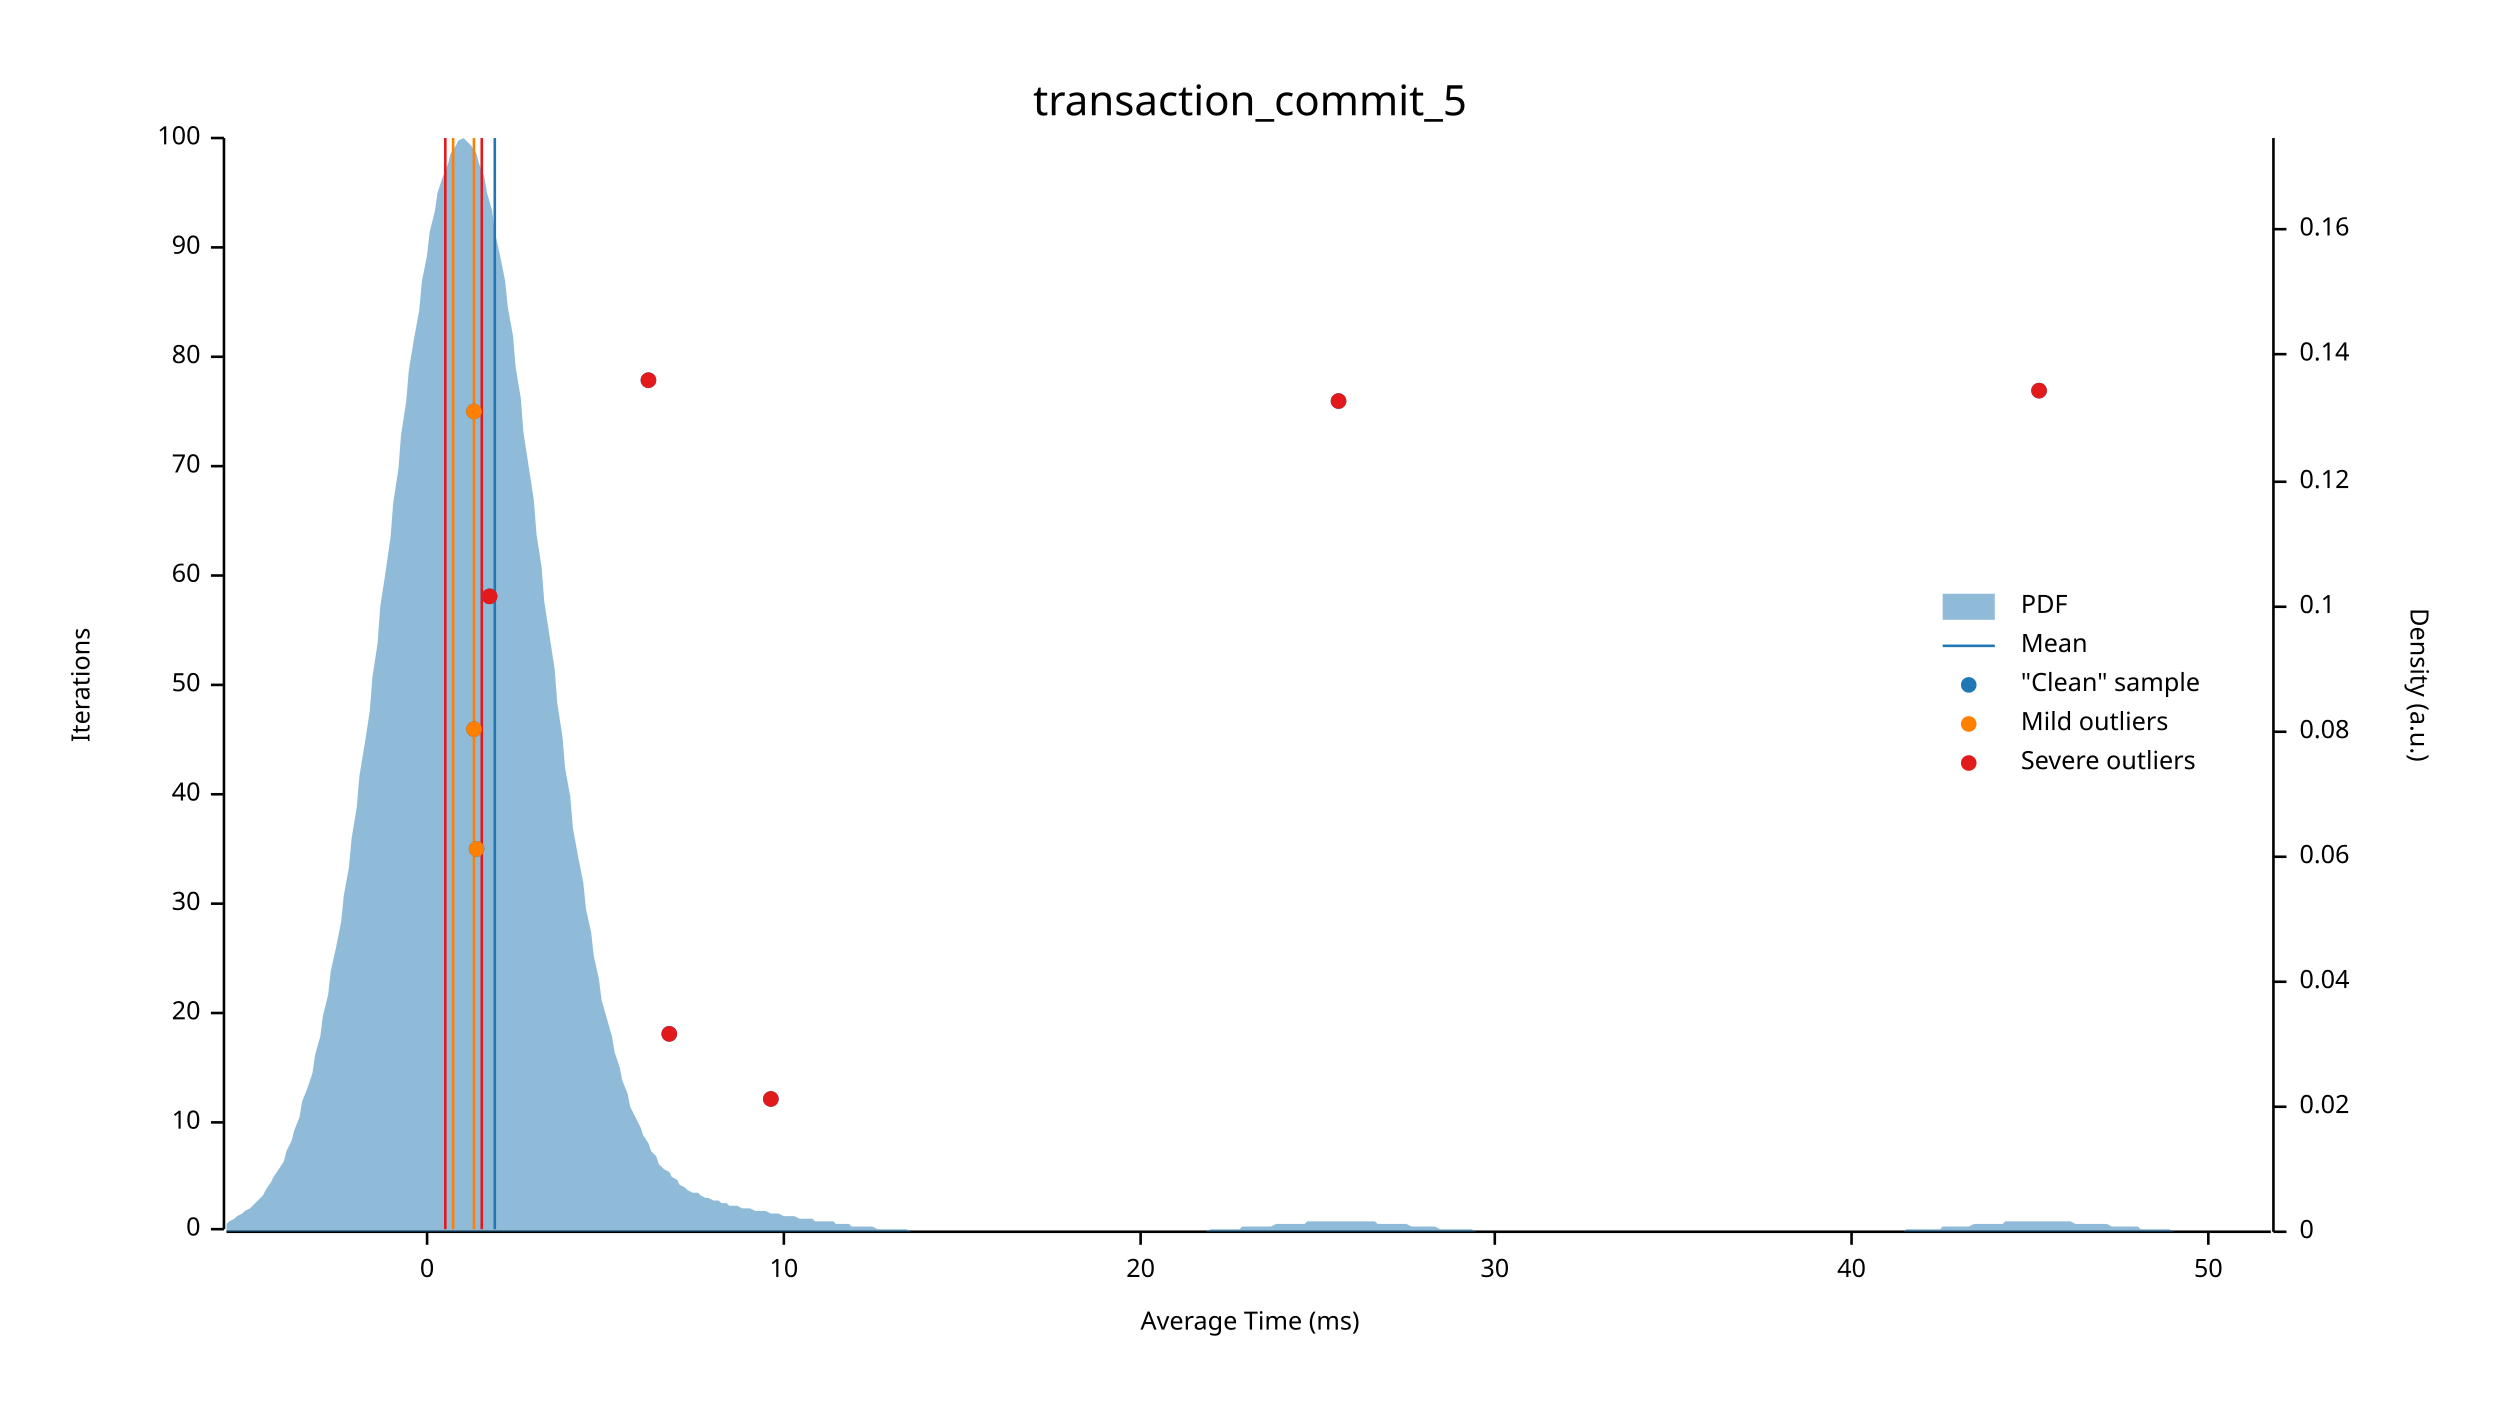
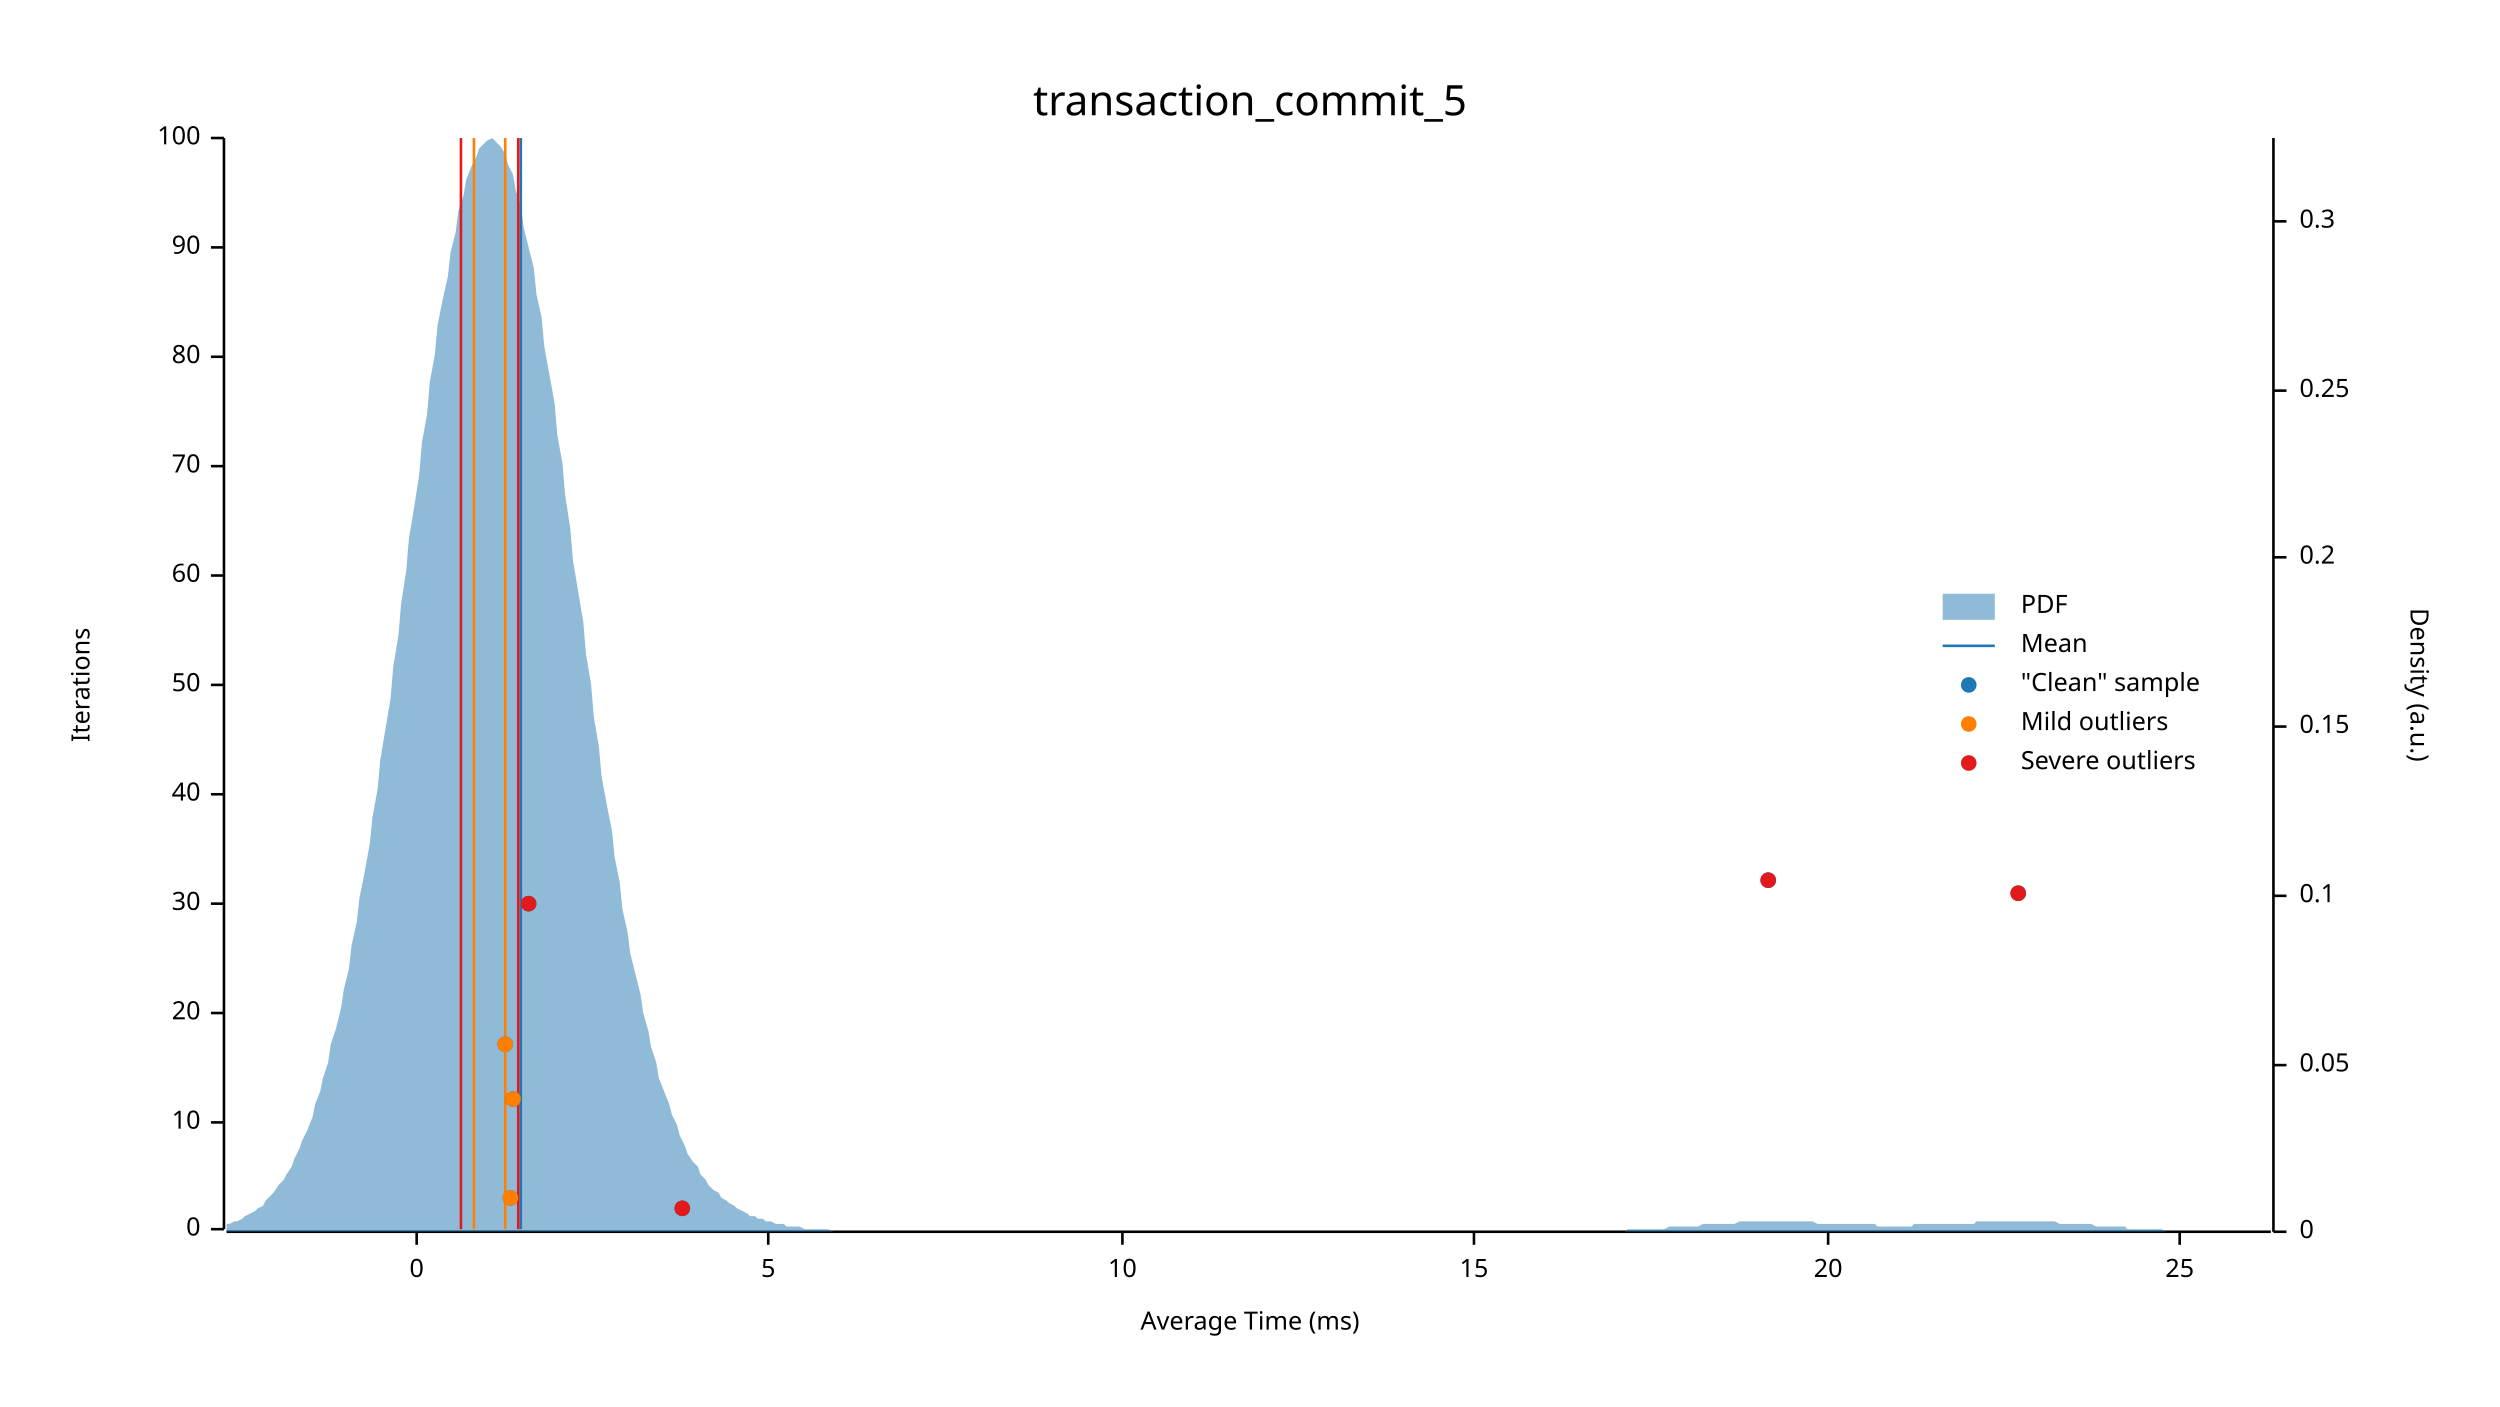
<svg xmlns="http://www.w3.org/2000/svg" width="960" height="540" viewBox="0 0 960 540">
  <text x="480" y="32" dy="0.76em" text-anchor="middle" font-family="sans-serif" font-size="16.129" opacity="1" fill="#000000">
transaction_commit_5
</text>
  <text x="27" y="263" dy="0.76em" text-anchor="middle" font-family="sans-serif" font-size="9.677" opacity="1" fill="#000000" transform="rotate(270, 27, 263)">
Iterations
</text>
  <text x="480" y="513" dy="-0.5ex" text-anchor="middle" font-family="sans-serif" font-size="9.677" opacity="1" fill="#000000">
Average Time (ms)
</text>
  <polyline fill="none" opacity="1" stroke="#000000" stroke-width="1" points="86,53 86,472 " />
  <text x="77" y="472" dy="0.5ex" text-anchor="end" font-family="sans-serif" font-size="9.677" opacity="1" fill="#000000">
0
</text>
  <polyline fill="none" opacity="1" stroke="#000000" stroke-width="1" points="81,472 86,472 " />
  <text x="77" y="431" dy="0.5ex" text-anchor="end" font-family="sans-serif" font-size="9.677" opacity="1" fill="#000000">
10
</text>
  <polyline fill="none" opacity="1" stroke="#000000" stroke-width="1" points="81,431 86,431 " />
  <text x="77" y="389" dy="0.5ex" text-anchor="end" font-family="sans-serif" font-size="9.677" opacity="1" fill="#000000">
20
</text>
  <polyline fill="none" opacity="1" stroke="#000000" stroke-width="1" points="81,389 86,389 " />
  <text x="77" y="347" dy="0.5ex" text-anchor="end" font-family="sans-serif" font-size="9.677" opacity="1" fill="#000000">
30
</text>
  <polyline fill="none" opacity="1" stroke="#000000" stroke-width="1" points="81,347 86,347 " />
  <text x="77" y="305" dy="0.5ex" text-anchor="end" font-family="sans-serif" font-size="9.677" opacity="1" fill="#000000">
40
</text>
  <polyline fill="none" opacity="1" stroke="#000000" stroke-width="1" points="81,305 86,305 " />
  <text x="77" y="263" dy="0.5ex" text-anchor="end" font-family="sans-serif" font-size="9.677" opacity="1" fill="#000000">
50
</text>
  <polyline fill="none" opacity="1" stroke="#000000" stroke-width="1" points="81,263 86,263 " />
  <text x="77" y="221" dy="0.5ex" text-anchor="end" font-family="sans-serif" font-size="9.677" opacity="1" fill="#000000">
60
</text>
  <polyline fill="none" opacity="1" stroke="#000000" stroke-width="1" points="81,221 86,221 " />
  <text x="77" y="179" dy="0.5ex" text-anchor="end" font-family="sans-serif" font-size="9.677" opacity="1" fill="#000000">
70
</text>
  <polyline fill="none" opacity="1" stroke="#000000" stroke-width="1" points="81,179 86,179 " />
  <text x="77" y="137" dy="0.5ex" text-anchor="end" font-family="sans-serif" font-size="9.677" opacity="1" fill="#000000">
80
</text>
  <polyline fill="none" opacity="1" stroke="#000000" stroke-width="1" points="81,137 86,137 " />
  <text x="77" y="95" dy="0.5ex" text-anchor="end" font-family="sans-serif" font-size="9.677" opacity="1" fill="#000000">
90
</text>
  <polyline fill="none" opacity="1" stroke="#000000" stroke-width="1" points="81,95 86,95 " />
  <text x="77" y="53" dy="0.5ex" text-anchor="end" font-family="sans-serif" font-size="9.677" opacity="1" fill="#000000">
100
</text>
  <polyline fill="none" opacity="1" stroke="#000000" stroke-width="1" points="81,53 86,53 " />
  <polyline fill="none" opacity="1" stroke="#000000" stroke-width="1" points="87,473 872,473 " />
-   <text x="164" y="483" dy="0.76em" text-anchor="middle" font-family="sans-serif" font-size="9.677" opacity="1" fill="#000000">
+   <text x="160" y="483" dy="0.76em" text-anchor="middle" font-family="sans-serif" font-size="9.677" opacity="1" fill="#000000">
0
</text>
-   <polyline fill="none" opacity="1" stroke="#000000" stroke-width="1" points="164,473 164,478 " />
-   <text x="301" y="483" dy="0.76em" text-anchor="middle" font-family="sans-serif" font-size="9.677" opacity="1" fill="#000000">
+   <polyline fill="none" opacity="1" stroke="#000000" stroke-width="1" points="160,473 160,478 " />
+   <text x="295" y="483" dy="0.76em" text-anchor="middle" font-family="sans-serif" font-size="9.677" opacity="1" fill="#000000">
+ 5
+ </text>
+   <polyline fill="none" opacity="1" stroke="#000000" stroke-width="1" points="295,473 295,478 " />
+   <text x="431" y="483" dy="0.76em" text-anchor="middle" font-family="sans-serif" font-size="9.677" opacity="1" fill="#000000">
10
</text>
-   <polyline fill="none" opacity="1" stroke="#000000" stroke-width="1" points="301,473 301,478 " />
-   <text x="438" y="483" dy="0.76em" text-anchor="middle" font-family="sans-serif" font-size="9.677" opacity="1" fill="#000000">
+   <polyline fill="none" opacity="1" stroke="#000000" stroke-width="1" points="431,473 431,478 " />
+   <text x="566" y="483" dy="0.76em" text-anchor="middle" font-family="sans-serif" font-size="9.677" opacity="1" fill="#000000">
+ 15
+ </text>
+   <polyline fill="none" opacity="1" stroke="#000000" stroke-width="1" points="566,473 566,478 " />
+   <text x="702" y="483" dy="0.76em" text-anchor="middle" font-family="sans-serif" font-size="9.677" opacity="1" fill="#000000">
20
</text>
-   <polyline fill="none" opacity="1" stroke="#000000" stroke-width="1" points="438,473 438,478 " />
-   <text x="574" y="483" dy="0.76em" text-anchor="middle" font-family="sans-serif" font-size="9.677" opacity="1" fill="#000000">
- 30
+   <polyline fill="none" opacity="1" stroke="#000000" stroke-width="1" points="702,473 702,478 " />
+   <text x="837" y="483" dy="0.76em" text-anchor="middle" font-family="sans-serif" font-size="9.677" opacity="1" fill="#000000">
+ 25
</text>
-   <polyline fill="none" opacity="1" stroke="#000000" stroke-width="1" points="574,473 574,478 " />
-   <text x="711" y="483" dy="0.76em" text-anchor="middle" font-family="sans-serif" font-size="9.677" opacity="1" fill="#000000">
- 40
- </text>
-   <polyline fill="none" opacity="1" stroke="#000000" stroke-width="1" points="711,473 711,478 " />
-   <text x="848" y="483" dy="0.76em" text-anchor="middle" font-family="sans-serif" font-size="9.677" opacity="1" fill="#000000">
- 50
- </text>
-   <polyline fill="none" opacity="1" stroke="#000000" stroke-width="1" points="848,473 848,478 " />
+   <polyline fill="none" opacity="1" stroke="#000000" stroke-width="1" points="837,473 837,478 " />
  <text x="933" y="263" dy="0.76em" text-anchor="middle" font-family="sans-serif" font-size="9.677" opacity="1" fill="#000000" transform="rotate(90, 933, 263)">
Density (a.u.)
</text>
  <polyline fill="none" opacity="1" stroke="#000000" stroke-width="1" points="873,53 873,473 " />
  <text x="883" y="473" dy="0.5ex" text-anchor="start" font-family="sans-serif" font-size="9.677" opacity="1" fill="#000000">
0
</text>
  <polyline fill="none" opacity="1" stroke="#000000" stroke-width="1" points="873,473 878,473 " />
-   <text x="883" y="425" dy="0.5ex" text-anchor="start" font-family="sans-serif" font-size="9.677" opacity="1" fill="#000000">
- 0.02
+   <text x="883" y="409" dy="0.5ex" text-anchor="start" font-family="sans-serif" font-size="9.677" opacity="1" fill="#000000">
+ 0.05
</text>
-   <polyline fill="none" opacity="1" stroke="#000000" stroke-width="1" points="873,425 878,425 " />
-   <text x="883" y="377" dy="0.5ex" text-anchor="start" font-family="sans-serif" font-size="9.677" opacity="1" fill="#000000">
- 0.04
- </text>
-   <polyline fill="none" opacity="1" stroke="#000000" stroke-width="1" points="873,377 878,377 " />
-   <text x="883" y="329" dy="0.5ex" text-anchor="start" font-family="sans-serif" font-size="9.677" opacity="1" fill="#000000">
- 0.06
- </text>
-   <polyline fill="none" opacity="1" stroke="#000000" stroke-width="1" points="873,329 878,329 " />
-   <text x="883" y="281" dy="0.5ex" text-anchor="start" font-family="sans-serif" font-size="9.677" opacity="1" fill="#000000">
- 0.08
- </text>
-   <polyline fill="none" opacity="1" stroke="#000000" stroke-width="1" points="873,281 878,281 " />
-   <text x="883" y="233" dy="0.5ex" text-anchor="start" font-family="sans-serif" font-size="9.677" opacity="1" fill="#000000">
+   <polyline fill="none" opacity="1" stroke="#000000" stroke-width="1" points="873,409 878,409 " />
+   <text x="883" y="344" dy="0.5ex" text-anchor="start" font-family="sans-serif" font-size="9.677" opacity="1" fill="#000000">
0.1
</text>
-   <polyline fill="none" opacity="1" stroke="#000000" stroke-width="1" points="873,233 878,233 " />
-   <text x="883" y="185" dy="0.5ex" text-anchor="start" font-family="sans-serif" font-size="9.677" opacity="1" fill="#000000">
- 0.12
+   <polyline fill="none" opacity="1" stroke="#000000" stroke-width="1" points="873,344 878,344 " />
+   <text x="883" y="279" dy="0.5ex" text-anchor="start" font-family="sans-serif" font-size="9.677" opacity="1" fill="#000000">
+ 0.15
</text>
-   <polyline fill="none" opacity="1" stroke="#000000" stroke-width="1" points="873,185 878,185 " />
-   <text x="883" y="136" dy="0.5ex" text-anchor="start" font-family="sans-serif" font-size="9.677" opacity="1" fill="#000000">
- 0.14
+   <polyline fill="none" opacity="1" stroke="#000000" stroke-width="1" points="873,279 878,279 " />
+   <text x="883" y="214" dy="0.5ex" text-anchor="start" font-family="sans-serif" font-size="9.677" opacity="1" fill="#000000">
+ 0.2
</text>
-   <polyline fill="none" opacity="1" stroke="#000000" stroke-width="1" points="873,136 878,136 " />
-   <text x="883" y="88" dy="0.5ex" text-anchor="start" font-family="sans-serif" font-size="9.677" opacity="1" fill="#000000">
- 0.16
+   <polyline fill="none" opacity="1" stroke="#000000" stroke-width="1" points="873,214 878,214 " />
+   <text x="883" y="150" dy="0.5ex" text-anchor="start" font-family="sans-serif" font-size="9.677" opacity="1" fill="#000000">
+ 0.25
</text>
-   <polyline fill="none" opacity="1" stroke="#000000" stroke-width="1" points="873,88 878,88 " />
-   <polygon opacity="0.5" fill="#1F78B4" points="87,470 88,469 90,468 91,467 93,466 94,465 96,464 98,462 99,461 101,459 102,457 104,454 105,452 107,449 109,446 110,442 112,438 113,434 115,429 116,423 118,418 120,412 121,405 123,398 124,390 126,382 127,373 129,364 131,354 132,344 134,333 135,322 137,310 138,298 140,286 142,273 143,260 145,247 146,233 148,220 150,206 151,193 153,180 154,167 156,154 157,142 159,130 161,119 162,108 164,98 165,89 167,81 168,74 170,68 172,63 173,59 175,56 176,54 178,53 179,54 181,56 183,59 184,63 186,68 187,74 189,81 190,89 192,98 194,108 195,118 197,129 198,141 200,153 201,166 203,179 205,192 206,205 208,218 209,231 211,244 213,257 214,270 216,283 217,295 219,306 220,318 222,329 224,339 225,349 227,358 228,367 230,376 231,384 233,391 235,398 236,404 238,410 239,415 241,420 242,425 244,429 246,433 247,436 249,439 250,442 252,444 253,447 255,449 257,450 258,452 260,453 261,455 263,456 264,457 266,458 268,458 269,459 271,460 272,460 274,461 276,461 277,462 279,462 280,463 282,463 283,463 285,464 287,464 288,464 290,465 291,465 293,465 294,465 296,466 298,466 299,466 301,467 302,467 304,467 305,467 307,468 309,468 310,468 312,468 313,469 315,469 316,469 318,469 320,469 321,470 323,470 324,470 326,470 327,471 329,471 331,471 332,471 334,471 335,471 337,472 339,472 340,472 342,472 343,472 345,472 346,472 348,472 350,473 351,473 353,473 354,473 356,473 357,473 359,473 361,473 362,473 364,473 365,473 367,473 368,473 370,473 372,473 373,473 375,473 376,473 378,473 379,473 381,473 383,473 384,473 386,473 387,473 389,473 391,473 392,473 394,473 395,473 397,473 398,473 400,473 402,473 403,473 405,473 406,473 408,473 409,473 411,473 413,473 414,473 416,473 417,473 419,473 420,473 422,473 424,473 425,473 427,473 428,473 430,473 431,473 433,473 435,473 436,473 438,473 439,473 441,473 442,473 444,473 446,473 447,473 449,473 450,473 452,473 454,473 455,473 457,473 458,473 460,473 461,473 463,473 465,472 466,472 468,472 469,472 471,472 472,472 474,472 476,472 477,471 479,471 480,471 482,471 483,471 485,471 487,471 488,471 490,470 491,470 493,470 494,470 496,470 498,470 499,470 501,470 502,469 504,469 505,469 507,469 509,469 510,469 512,469 513,469 515,469 517,469 518,469 520,469 521,469 523,469 524,469 526,469 528,469 529,470 531,470 532,470 534,470 535,470 537,470 539,470 540,470 542,471 543,471 545,471 546,471 548,471 550,471 551,471 553,472 554,472 556,472 557,472 559,472 561,472 562,472 564,472 565,472 567,473 568,473 570,473 572,473 573,473 575,473 576,473 578,473 580,473 581,473 583,473 584,473 586,473 587,473 589,473 591,473 592,473 594,473 595,473 597,473 598,473 600,473 602,473 603,473 605,473 606,473 608,473 609,473 611,473 613,473 614,473 616,473 617,473 619,473 620,473 622,473 624,473 625,473 627,473 628,473 630,473 632,473 633,473 635,473 636,473 638,473 639,473 641,473 643,473 644,473 646,473 647,473 649,473 650,473 652,473 654,473 655,473 657,473 658,473 660,473 661,473 663,473 665,473 666,473 668,473 669,473 671,473 672,473 674,473 676,473 677,473 679,473 680,473 682,473 683,473 685,473 687,473 688,473 690,473 691,473 693,473 695,473 696,473 698,473 699,473 701,473 702,473 704,473 706,473 707,473 709,473 710,473 712,473 713,473 715,473 717,473 718,473 720,473 721,473 723,473 724,473 726,473 728,473 729,473 731,473 732,472 734,472 735,472 737,472 739,472 740,472 742,472 743,472 745,472 746,471 748,471 750,471 751,471 753,471 754,471 756,471 758,470 759,470 761,470 762,470 764,470 765,470 767,470 769,470 770,469 772,469 773,469 775,469 776,469 778,469 780,469 781,469 783,469 784,469 786,469 787,469 789,469 791,469 792,469 794,469 795,469 797,470 798,470 800,470 802,470 803,470 805,470 806,470 808,470 809,470 811,471 813,471 814,471 816,471 817,471 819,471 821,471 822,472 824,472 825,472 827,472 828,472 830,472 832,472 833,472 835,473 836,473 838,473 839,473 841,473 843,473 844,473 846,473 847,473 849,473 850,473 852,473 854,473 855,473 857,473 858,473 860,473 861,473 863,473 865,473 866,473 868,473 869,473 871,473 873,473 873,473 87,473 " />
-   <polyline fill="none" opacity="1" stroke="#1F78B4" stroke-width="1" points="190,472 190,53 " />
-   <polyline fill="none" opacity="1" stroke="#FF7F00" stroke-width="1" points="174,472 174,53 " />
+   <polyline fill="none" opacity="1" stroke="#000000" stroke-width="1" points="873,150 878,150 " />
+   <text x="883" y="85" dy="0.5ex" text-anchor="start" font-family="sans-serif" font-size="9.677" opacity="1" fill="#000000">
+ 0.3
+ </text>
+   <polyline fill="none" opacity="1" stroke="#000000" stroke-width="1" points="873,85 878,85 " />
+   <polygon opacity="0.5" fill="#1F78B4" points="87,470 88,470 90,469 91,469 93,468 94,467 96,466 98,465 99,464 101,463 102,461 104,459 105,458 107,455 109,453 110,451 112,448 113,445 115,441 116,438 118,434 120,429 121,424 123,419 124,414 126,408 127,401 129,395 131,387 132,380 134,372 135,363 137,354 138,345 140,335 142,324 143,314 145,303 146,292 148,280 150,268 151,256 153,244 154,232 156,219 157,207 159,195 161,182 162,170 164,159 165,147 167,136 168,125 170,115 172,106 173,97 175,89 176,81 178,75 179,69 181,64 183,60 184,57 186,55 187,54 189,53 190,54 192,56 194,59 195,63 197,67 198,73 200,79 201,87 203,95 205,103 206,113 208,122 209,133 211,144 213,155 214,167 216,178 217,190 219,203 220,215 222,227 224,239 225,251 227,263 228,275 230,287 231,298 233,309 235,319 236,329 238,339 239,349 241,358 242,366 244,374 246,382 247,389 249,396 250,402 252,408 253,414 255,419 257,424 258,428 260,432 261,436 263,440 264,443 266,446 268,448 269,451 271,453 272,455 274,457 276,458 277,460 279,461 280,462 282,463 283,464 285,465 287,466 288,467 290,467 291,468 293,468 294,469 296,469 298,470 299,470 301,470 302,471 304,471 305,471 307,471 309,472 310,472 312,472 313,472 315,472 316,472 318,472 320,473 321,473 323,473 324,473 326,473 327,473 329,473 331,473 332,473 334,473 335,473 337,473 339,473 340,473 342,473 343,473 345,473 346,473 348,473 350,473 351,473 353,473 354,473 356,473 357,473 359,473 361,473 362,473 364,473 365,473 367,473 368,473 370,473 372,473 373,473 375,473 376,473 378,473 379,473 381,473 383,473 384,473 386,473 387,473 389,473 391,473 392,473 394,473 395,473 397,473 398,473 400,473 402,473 403,473 405,473 406,473 408,473 409,473 411,473 413,473 414,473 416,473 417,473 419,473 420,473 422,473 424,473 425,473 427,473 428,473 430,473 431,473 433,473 435,473 436,473 438,473 439,473 441,473 442,473 444,473 446,473 447,473 449,473 450,473 452,473 454,473 455,473 457,473 458,473 460,473 461,473 463,473 465,473 466,473 468,473 469,473 471,473 472,473 474,473 476,473 477,473 479,473 480,473 482,473 483,473 485,473 487,473 488,473 490,473 491,473 493,473 494,473 496,473 498,473 499,473 501,473 502,473 504,473 505,473 507,473 509,473 510,473 512,473 513,473 515,473 517,473 518,473 520,473 521,473 523,473 524,473 526,473 528,473 529,473 531,473 532,473 534,473 535,473 537,473 539,473 540,473 542,473 543,473 545,473 546,473 548,473 550,473 551,473 553,473 554,473 556,473 557,473 559,473 561,473 562,473 564,473 565,473 567,473 568,473 570,473 572,473 573,473 575,473 576,473 578,473 580,473 581,473 583,473 584,473 586,473 587,473 589,473 591,473 592,473 594,473 595,473 597,473 598,473 600,473 602,473 603,473 605,473 606,473 608,473 609,473 611,473 613,473 614,473 616,473 617,473 619,473 620,473 622,473 624,473 625,472 627,472 628,472 630,472 632,472 633,472 635,472 636,472 638,472 639,472 641,471 643,471 644,471 646,471 647,471 649,471 650,471 652,471 654,470 655,470 657,470 658,470 660,470 661,470 663,470 665,470 666,470 668,469 669,469 671,469 672,469 674,469 676,469 677,469 679,469 680,469 682,469 683,469 685,469 687,469 688,469 690,469 691,469 693,469 695,469 696,469 698,470 699,470 701,470 702,470 704,470 706,470 707,470 709,470 710,470 712,470 713,470 715,470 717,470 718,470 720,470 721,471 723,471 724,471 726,471 728,471 729,471 731,471 732,471 734,471 735,470 737,470 739,470 740,470 742,470 743,470 745,470 746,470 748,470 750,470 751,470 753,470 754,470 756,470 758,470 759,469 761,469 762,469 764,469 765,469 767,469 769,469 770,469 772,469 773,469 775,469 776,469 778,469 780,469 781,469 783,469 784,469 786,469 787,469 789,469 791,470 792,470 794,470 795,470 797,470 798,470 800,470 802,470 803,470 805,471 806,471 808,471 809,471 811,471 813,471 814,471 816,471 817,472 819,472 821,472 822,472 824,472 825,472 827,472 828,472 830,472 832,473 833,473 835,473 836,473 838,473 839,473 841,473 843,473 844,473 846,473 847,473 849,473 850,473 852,473 854,473 855,473 857,473 858,473 860,473 861,473 863,473 865,473 866,473 868,473 869,473 871,473 873,473 873,473 87,473 " />
+   <polyline fill="none" opacity="1" stroke="#1F78B4" stroke-width="1" points="200,472 200,53 " />
  <polyline fill="none" opacity="1" stroke="#FF7F00" stroke-width="1" points="182,472 182,53 " />
-   <polyline fill="none" opacity="1" stroke="#E31A1C" stroke-width="1" points="171,472 171,53 " />
-   <polyline fill="none" opacity="1" stroke="#E31A1C" stroke-width="1" points="185,472 185,53 " />
-   <circle cx="296" cy="422" r="3" opacity="1" fill="#1F78B4" stroke="none" stroke-width="1" />
-   <circle cx="257" cy="397" r="3" opacity="1" fill="#1F78B4" stroke="none" stroke-width="1" />
-   <circle cx="183" cy="326" r="3" opacity="1" fill="#1F78B4" stroke="none" stroke-width="1" />
-   <circle cx="182" cy="280" r="3" opacity="1" fill="#1F78B4" stroke="none" stroke-width="1" />
-   <circle cx="188" cy="229" r="3" opacity="1" fill="#1F78B4" stroke="none" stroke-width="1" />
-   <circle cx="182" cy="158" r="3" opacity="1" fill="#1F78B4" stroke="none" stroke-width="1" />
-   <circle cx="514" cy="154" r="3" opacity="1" fill="#1F78B4" stroke="none" stroke-width="1" />
-   <circle cx="783" cy="150" r="3" opacity="1" fill="#1F78B4" stroke="none" stroke-width="1" />
-   <circle cx="249" cy="146" r="3" opacity="1" fill="#1F78B4" stroke="none" stroke-width="1" />
-   <circle cx="183" cy="326" r="3" opacity="1" fill="#FF7F00" stroke="none" stroke-width="1" />
-   <circle cx="182" cy="280" r="3" opacity="1" fill="#FF7F00" stroke="none" stroke-width="1" />
-   <circle cx="182" cy="158" r="3" opacity="1" fill="#FF7F00" stroke="none" stroke-width="1" />
-   <circle cx="296" cy="422" r="3" opacity="1" fill="#E31A1C" stroke="none" stroke-width="1" />
-   <circle cx="257" cy="397" r="3" opacity="1" fill="#E31A1C" stroke="none" stroke-width="1" />
-   <circle cx="188" cy="229" r="3" opacity="1" fill="#E31A1C" stroke="none" stroke-width="1" />
-   <circle cx="514" cy="154" r="3" opacity="1" fill="#E31A1C" stroke="none" stroke-width="1" />
-   <circle cx="783" cy="150" r="3" opacity="1" fill="#E31A1C" stroke="none" stroke-width="1" />
-   <circle cx="249" cy="146" r="3" opacity="1" fill="#E31A1C" stroke="none" stroke-width="1" />
+   <polyline fill="none" opacity="1" stroke="#FF7F00" stroke-width="1" points="194,472 194,53 " />
+   <polyline fill="none" opacity="1" stroke="#E31A1C" stroke-width="1" points="177,472 177,53 " />
+   <polyline fill="none" opacity="1" stroke="#E31A1C" stroke-width="1" points="199,472 199,53 " />
+   <circle cx="262" cy="464" r="3" opacity="1" fill="#1F78B4" stroke="none" stroke-width="1" />
+   <circle cx="196" cy="460" r="3" opacity="1" fill="#1F78B4" stroke="none" stroke-width="1" />
+   <circle cx="197" cy="422" r="3" opacity="1" fill="#1F78B4" stroke="none" stroke-width="1" />
+   <circle cx="194" cy="401" r="3" opacity="1" fill="#1F78B4" stroke="none" stroke-width="1" />
+   <circle cx="203" cy="347" r="3" opacity="1" fill="#1F78B4" stroke="none" stroke-width="1" />
+   <circle cx="775" cy="343" r="3" opacity="1" fill="#1F78B4" stroke="none" stroke-width="1" />
+   <circle cx="679" cy="338" r="3" opacity="1" fill="#1F78B4" stroke="none" stroke-width="1" />
+   <circle cx="196" cy="460" r="3" opacity="1" fill="#FF7F00" stroke="none" stroke-width="1" />
+   <circle cx="197" cy="422" r="3" opacity="1" fill="#FF7F00" stroke="none" stroke-width="1" />
+   <circle cx="194" cy="401" r="3" opacity="1" fill="#FF7F00" stroke="none" stroke-width="1" />
+   <circle cx="262" cy="464" r="3" opacity="1" fill="#E31A1C" stroke="none" stroke-width="1" />
+   <circle cx="203" cy="347" r="3" opacity="1" fill="#E31A1C" stroke="none" stroke-width="1" />
+   <circle cx="775" cy="343" r="3" opacity="1" fill="#E31A1C" stroke="none" stroke-width="1" />
+   <circle cx="679" cy="338" r="3" opacity="1" fill="#E31A1C" stroke="none" stroke-width="1" />
  <text x="776" y="228" dy="0.76em" text-anchor="start" font-family="sans-serif" font-size="9.677" opacity="1" fill="#000000">
PDF
</text>
  <text x="776" y="243" dy="0.76em" text-anchor="start" font-family="sans-serif" font-size="9.677" opacity="1" fill="#000000">
Mean
</text>
  <text x="776" y="258" dy="0.76em" text-anchor="start" font-family="sans-serif" font-size="9.677" opacity="1" fill="#000000">
"Clean" sample
</text>
  <text x="776" y="273" dy="0.76em" text-anchor="start" font-family="sans-serif" font-size="9.677" opacity="1" fill="#000000">
Mild outliers
</text>
  <text x="776" y="288" dy="0.76em" text-anchor="start" font-family="sans-serif" font-size="9.677" opacity="1" fill="#000000">
Severe outliers
</text>
  <rect x="746" y="228" width="20" height="10" opacity="0.5" fill="#1F78B4" stroke="none" />
  <polyline fill="none" opacity="1" stroke="#1F78B4" stroke-width="1" points="746,248 766,248 " />
  <circle cx="756" cy="263" r="3" opacity="1" fill="#1F78B4" stroke="none" stroke-width="1" />
  <circle cx="756" cy="278" r="3" opacity="1" fill="#FF7F00" stroke="none" stroke-width="1" />
  <circle cx="756" cy="293" r="3" opacity="1" fill="#E31A1C" stroke="none" stroke-width="1" />
</svg>
